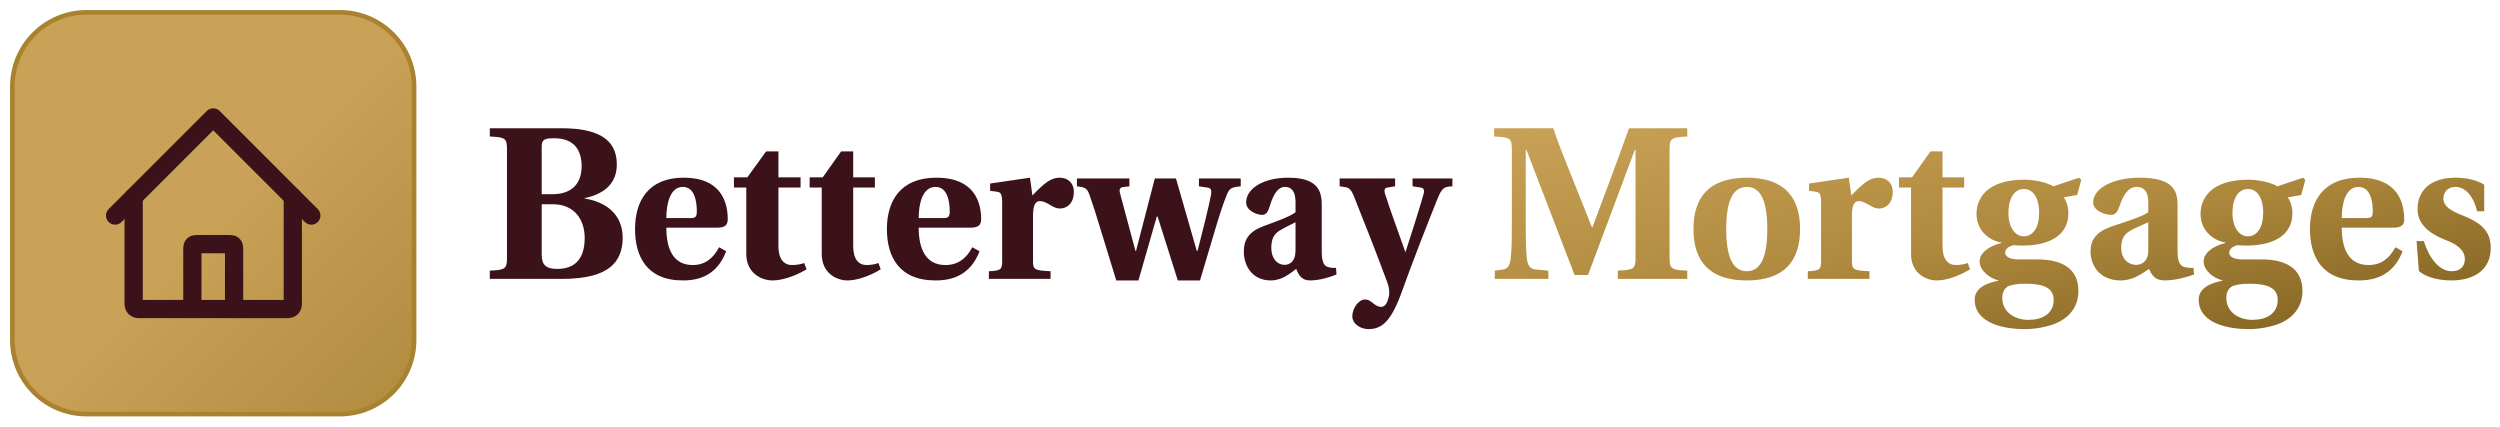
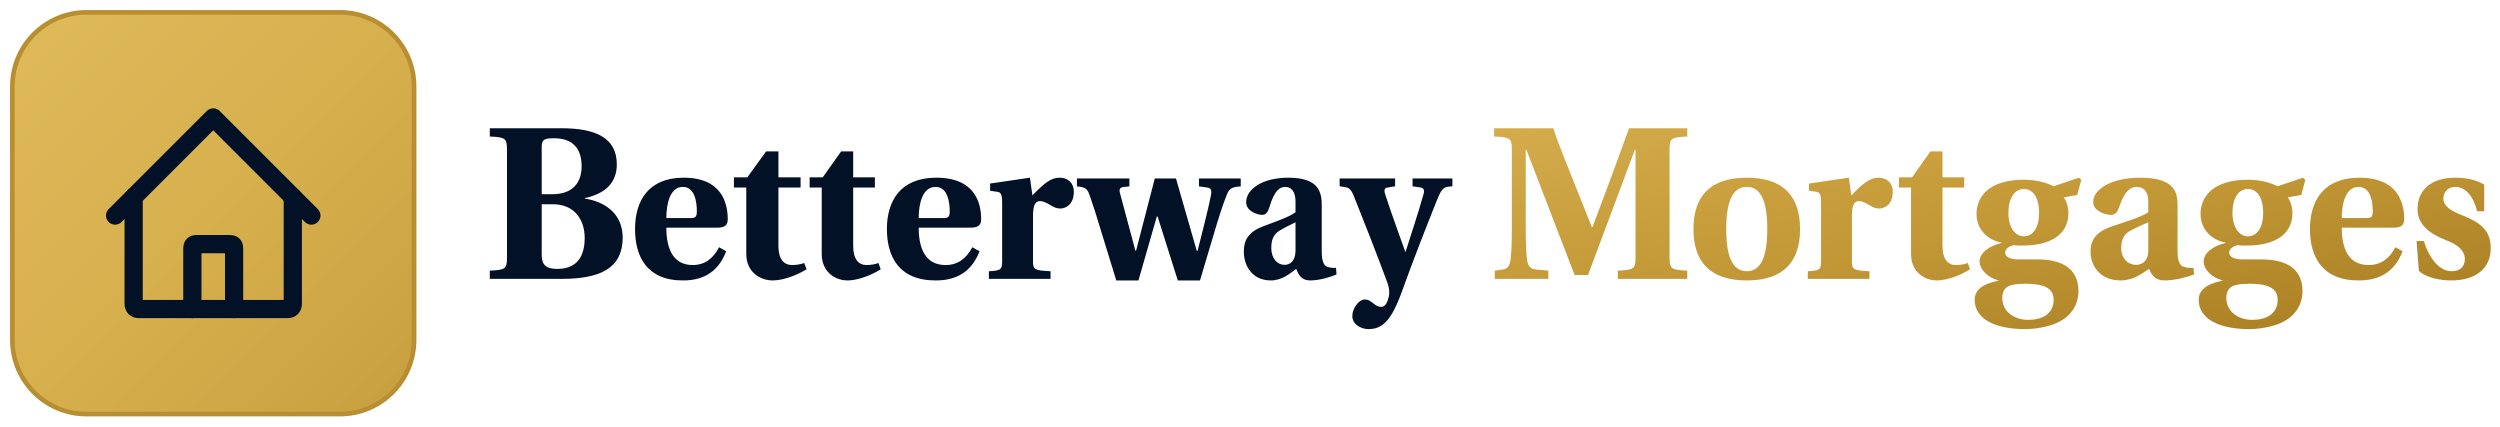
<svg xmlns="http://www.w3.org/2000/svg" viewBox="126 236 1618 276" width="1618" height="276" shape-rendering="geometricPrecision">
  <defs>
    <linearGradient id="sovereignGold_05_Master_Logo_Daylight_Navy_and_Gold_Transparent" x1="0%" y1="0%" x2="100%" y2="100%">
-       <stop offset="0%" stop-color="#C9A257" />
-       <stop offset="50%" stop-color="#C9A257" />
-       <stop offset="100%" stop-color="#B08A3E" />
+       <stop offset="0%" stop-color="#DFBA5B" />
+       <stop offset="50%" stop-color="#D7B04E" />
+       <stop offset="100%" stop-color="#C89F3F" />
    </linearGradient>
    <linearGradient id="brushedGold_05_Master_Logo_Daylight_Navy_and_Gold_Transparent" x1="0%" y1="0%" x2="100%" y2="100%">
-       <stop offset="0%" stop-color="#ECD9A6" />
-       <stop offset="35%" stop-color="#C9A257" />
-       <stop offset="70%" stop-color="#B08A3E" />
-       <stop offset="100%" stop-color="#7D5F1F" />
+       <stop offset="0%" stop-color="#F6E2A4" />
+       <stop offset="35%" stop-color="#DFB859" />
+       <stop offset="70%" stop-color="#C59B3B" />
+       <stop offset="100%" stop-color="#9E7622" />
    </linearGradient>
    <linearGradient id="daylightGold_05_Master_Logo_Daylight_Navy_and_Gold_Transparent" x1="0%" y1="0%" x2="100%" y2="100%">
-       <stop offset="0%" stop-color="#C9A257" />
-       <stop offset="50%" stop-color="#B08A3E" />
-       <stop offset="100%" stop-color="#7D5F1F" />
+       <stop offset="0%" stop-color="#D4AC4B" />
+       <stop offset="50%" stop-color="#C29736" />
+       <stop offset="100%" stop-color="#A67C21" />
    </linearGradient>
    <radialGradient id="midnightNavyBg_05_Master_Logo_Daylight_Navy_and_Gold_Transparent" cx="50%" cy="45%" r="75%">
-       <stop offset="0%" stop-color="#4A1520" />
-       <stop offset="65%" stop-color="#3B1219" />
-       <stop offset="100%" stop-color="#2A0B10" />
+       <stop offset="0%" stop-color="#051B38" />
+       <stop offset="65%" stop-color="#021125" />
+       <stop offset="100%" stop-color="#010A17" />
    </radialGradient>
  </defs>
  <g transform="translate(0.00, 21.00)">
    <g>
-       <rect x="134.00" y="223.00" width="260.00" height="260.00" rx="48.00" fill="url(#sovereignGold_05_Master_Logo_Daylight_Navy_and_Gold_Transparent)" stroke="#A8822F" stroke-width="3" />
-       <g fill="none" stroke="#3B1219" stroke-width="11.80" stroke-linecap="round" stroke-linejoin="round">
+       <rect x="134.00" y="223.00" width="260.00" height="260.00" rx="48.00" fill="url(#sovereignGold_05_Master_Logo_Daylight_Navy_and_Gold_Transparent)" stroke="#B88E30" stroke-width="3" />
+       <g fill="none" stroke="#021125" stroke-width="11.80" stroke-linecap="round" stroke-linejoin="round">
        <path d="M 200.50,354.50 L 264.00,291.00 L 327.50,354.50" />
        <path d="M 212.50,342.50 L 212.50,411.50 Q 212.50,415.00 216.00,415.00 L 312.00,415.00 Q 315.50,415.00 315.50,411.50 L 315.50,342.50" />
        <path d="M 250.50,415.00 L 250.50,375.50 Q 250.50,373.00 253.00,373.00 L 275.00,373.00 Q 277.50,373.00 277.50,375.50 L 277.50,415.00" />
      </g>
    </g>
-     <path d="M 476.59,347.18 L 483.75,347.18 C 497.80,347.18 504.41,357.17 504.41,369.02 C 504.41,384.10 496.55,389.03 486.71,389.03 C 479.69,389.03 476.59,386.76 476.59,379.87 L 476.59,347.18 Z M 476.59,309.69 C 476.59,304.91 479.12,304.49 484.74,304.49 C 497.38,304.49 502.43,311.96 502.43,322.52 C 502.43,332.94 496.97,340.69 483.46,340.69 L 476.59,340.69 L 476.59,309.69 Z M 443.00,298.00 L 443.00,303.35 C 452.99,303.79 454.11,304.49 454.11,311.67 L 454.11,381.83 C 454.11,389.03 452.99,389.73 443.00,390.15 L 443.00,395.50 L 489.37,395.50 C 505.40,395.50 515.08,392.68 520.99,387.88 C 526.76,383.24 529.00,376.48 529.00,368.86 C 529.00,353.23 517.47,345.48 504.41,343.50 L 504.41,343.24 C 518.18,340.27 525.20,332.94 525.20,321.40 C 525.20,304.21 511.57,298.00 489.37,298.00 L 443.00,298.00 Z M 591.39,375.01 C 587.56,382.39 582.09,386.53 574.33,386.53 C 561.59,386.53 557.25,375.92 557.25,362.34 L 590.11,362.34 C 594.71,362.34 597.00,361.05 597.00,356.90 C 597.00,346.31 593.06,330.00 568.45,330.00 C 545.52,330.00 537.00,345.14 537.00,363.25 C 537.00,380.83 544.50,396.62 568.21,396.50 C 583.36,396.50 591.64,389.00 595.98,377.60 L 591.39,375.01 Z M 557.25,356.13 C 557.25,346.82 559.67,335.96 567.96,335.96 C 575.72,335.96 576.99,345.79 576.99,351.87 C 576.99,355.37 575.98,356.13 573.05,356.13 L 557.25,356.13 Z M 644.14,336.39 L 644.14,329.75 L 629.80,329.75 L 629.80,313.00 L 621.81,313.00 L 609.68,329.75 L 601.00,329.75 L 601.00,336.39 L 608.99,336.39 L 608.99,379.34 C 608.99,391.45 618.36,396.50 626.09,396.50 C 631.74,396.50 640.29,393.97 648.00,389.31 L 646.49,385.20 C 644.55,385.99 641.67,386.53 638.63,386.53 C 633.40,386.53 629.80,382.81 629.80,374.29 L 629.80,336.39 L 644.14,336.39 Z M 692.23,336.39 L 692.23,329.75 L 678.19,329.75 L 678.19,313.00 L 670.36,313.00 L 658.50,329.75 L 650.00,329.75 L 650.00,336.39 L 657.82,336.39 L 657.82,379.34 C 657.82,391.45 666.99,396.50 674.56,396.50 C 680.08,396.50 688.45,393.97 696.00,389.31 L 694.52,385.20 C 692.63,385.99 689.80,386.53 686.83,386.53 C 681.71,386.53 678.19,382.81 678.19,374.29 L 678.19,336.39 L 692.23,336.39 Z M 755.29,375.01 C 751.41,382.39 745.84,386.53 737.95,386.53 C 725.00,386.53 720.58,375.92 720.58,362.34 L 754.00,362.34 C 758.67,362.34 761.00,361.05 761.00,356.90 C 761.00,346.31 756.99,330.00 731.98,330.00 C 708.66,330.00 700.00,345.14 700.00,363.25 C 700.00,380.83 707.63,396.62 731.73,396.50 C 747.14,396.50 755.56,389.00 759.97,377.60 L 755.29,375.01 Z M 720.58,356.13 C 720.58,346.82 723.05,335.96 731.47,335.96 C 739.36,335.96 740.66,345.79 740.66,351.87 C 740.66,355.37 739.63,356.13 736.65,356.13 L 720.58,356.13 Z M 794.56,354.93 C 794.56,348.14 795.89,345.15 799.05,345.15 C 801.17,345.15 803.16,346.19 806.07,347.88 C 807.78,348.92 809.62,349.96 812.14,349.96 C 814.78,349.96 817.43,348.53 818.87,346.57 C 820.34,344.62 821.00,342.01 821.00,339.13 C 821.00,333.53 817.30,330.00 811.75,330.00 C 806.19,330.00 801.83,333.53 794.17,341.48 L 792.58,330.00 L 766.81,333.79 L 766.81,338.48 L 771.43,339.13 C 773.54,339.40 774.59,340.58 774.59,345.80 L 774.59,384.15 C 774.59,389.63 773.54,390.16 766.00,390.55 L 766.00,395.50 L 805.92,395.50 L 805.92,390.55 C 795.74,390.02 794.56,389.63 794.56,384.15 L 794.56,354.93 Z M 823.00,330.50 L 823.00,335.61 C 828.22,336.16 829.65,336.83 831.22,341.40 C 834.10,349.63 834.87,352.32 837.48,360.81 L 848.45,396.50 L 862.81,396.50 L 874.68,355.14 L 875.21,355.14 L 888.27,396.50 L 902.63,396.50 L 912.03,364.97 C 914.76,355.69 917.52,347.21 919.47,342.35 C 921.43,337.11 922.33,336.16 929.00,335.61 L 929.00,330.50 L 901.97,330.50 L 901.97,335.61 L 907.58,336.43 C 909.93,336.83 910.19,338.31 909.81,340.88 C 908.62,347.61 904.32,364.72 901.06,377.37 L 900.55,377.37 L 887.09,330.50 L 873.38,330.50 L 861.24,377.37 L 860.86,377.37 L 850.94,340.33 C 850.15,337.36 850.68,336.29 853.29,336.01 L 856.94,335.61 L 856.94,330.50 L 823.00,330.50 Z M 990.66,388.35 C 989.16,388.48 986.85,388.35 985.12,387.71 C 983.63,387.18 981.43,385.63 981.43,378.01 L 981.43,348.11 C 981.43,340.09 980.27,330.00 959.85,330.00 C 942.90,330.00 932.51,337.50 932.51,345.91 C 932.51,351.73 939.89,354.07 942.90,354.07 C 945.42,354.07 946.70,351.99 947.62,348.90 C 950.85,337.90 954.55,335.96 957.77,335.96 C 961.13,335.96 964.46,338.15 964.46,345.52 L 964.46,352.38 C 960.42,355.49 950.74,358.72 943.24,361.57 C 934.12,365.07 931.00,370.36 931.00,377.74 C 931.00,387.44 936.77,396.50 948.43,396.50 C 955.81,396.50 960.89,391.97 964.93,389.00 C 966.43,393.00 968.39,396.50 973.93,396.50 C 979.93,396.50 987.20,394.30 991.00,392.62 L 990.66,388.35 Z M 964.46,377.60 C 964.25,384.59 960.42,386.41 957.32,386.41 C 952.81,386.41 948.78,382.39 948.78,375.54 C 948.78,369.46 950.62,366.48 954.08,364.28 C 957.66,362.08 961.70,360.28 964.46,358.84 L 964.46,377.60 Z M 1040.20,330.50 L 1040.20,335.56 L 1045.48,336.37 C 1047.26,336.62 1048.04,337.83 1047.40,340.36 C 1043.81,353.02 1039.70,365.40 1035.71,377.91 L 1035.47,377.91 C 1031.22,365.67 1026.49,353.27 1022.50,340.76 C 1021.60,338.10 1022.00,336.62 1024.05,336.37 L 1028.92,335.56 L 1028.92,330.50 L 993.00,330.50 L 993.00,335.56 L 997.23,336.22 C 999.15,336.62 1000.70,338.10 1002.12,341.70 C 1009.56,360.20 1017.25,379.91 1024.05,398.30 C 1025.07,400.97 1025.45,404.42 1024.81,407.08 C 1024.05,410.14 1022.89,413.62 1019.82,413.62 C 1018.40,413.62 1016.73,412.95 1015.19,411.62 C 1012.76,409.75 1011.60,408.81 1009.42,408.81 C 1005.33,408.81 1001.22,414.54 1001.22,419.61 C 1001.22,424.80 1006.73,428.00 1011.60,428.00 C 1020.46,428.00 1026.35,422.94 1033.29,403.76 C 1040.72,383.11 1048.42,363.53 1056.00,344.49 C 1058.30,338.76 1059.71,336.22 1063.29,335.83 L 1066.00,335.56 L 1066.00,330.50 L 1040.20,330.50 Z" fill="#3B1219" fill-rule="evenodd" />
+     <path d="M 476.59,347.18 L 483.75,347.18 C 497.80,347.18 504.41,357.17 504.41,369.02 C 504.41,384.10 496.55,389.03 486.71,389.03 C 479.69,389.03 476.59,386.76 476.59,379.87 L 476.59,347.18 Z M 476.59,309.69 C 476.59,304.91 479.12,304.49 484.74,304.49 C 497.38,304.49 502.43,311.96 502.43,322.52 C 502.43,332.94 496.97,340.69 483.46,340.69 L 476.59,340.69 L 476.59,309.69 Z M 443.00,298.00 L 443.00,303.35 C 452.99,303.79 454.11,304.49 454.11,311.67 L 454.11,381.83 C 454.11,389.03 452.99,389.73 443.00,390.15 L 443.00,395.50 L 489.37,395.50 C 505.40,395.50 515.08,392.68 520.99,387.88 C 526.76,383.24 529.00,376.48 529.00,368.86 C 529.00,353.23 517.47,345.48 504.41,343.50 L 504.41,343.24 C 518.18,340.27 525.20,332.94 525.20,321.40 C 525.20,304.21 511.57,298.00 489.37,298.00 L 443.00,298.00 Z M 591.39,375.01 C 587.56,382.39 582.09,386.53 574.33,386.53 C 561.59,386.53 557.25,375.92 557.25,362.34 L 590.11,362.34 C 594.71,362.34 597.00,361.05 597.00,356.90 C 597.00,346.31 593.06,330.00 568.45,330.00 C 545.52,330.00 537.00,345.14 537.00,363.25 C 537.00,380.83 544.50,396.62 568.21,396.50 C 583.36,396.50 591.64,389.00 595.98,377.60 L 591.39,375.01 Z M 557.25,356.13 C 557.25,346.82 559.67,335.96 567.96,335.96 C 575.72,335.96 576.99,345.79 576.99,351.87 C 576.99,355.37 575.98,356.13 573.05,356.13 L 557.25,356.13 Z M 644.14,336.39 L 644.14,329.75 L 629.80,329.75 L 629.80,313.00 L 621.81,313.00 L 609.68,329.75 L 601.00,329.75 L 601.00,336.39 L 608.99,336.39 L 608.99,379.34 C 608.99,391.45 618.36,396.50 626.09,396.50 C 631.74,396.50 640.29,393.97 648.00,389.31 L 646.49,385.20 C 644.55,385.99 641.67,386.53 638.63,386.53 C 633.40,386.53 629.80,382.81 629.80,374.29 L 629.80,336.39 L 644.14,336.39 Z M 692.23,336.39 L 692.23,329.75 L 678.19,329.75 L 678.19,313.00 L 670.36,313.00 L 658.50,329.75 L 650.00,329.75 L 650.00,336.39 L 657.82,336.39 L 657.82,379.34 C 657.82,391.45 666.99,396.50 674.56,396.50 C 680.08,396.50 688.45,393.97 696.00,389.31 L 694.52,385.20 C 692.63,385.99 689.80,386.53 686.83,386.53 C 681.71,386.53 678.19,382.81 678.19,374.29 L 678.19,336.39 L 692.23,336.39 Z M 755.29,375.01 C 751.41,382.39 745.84,386.53 737.95,386.53 C 725.00,386.53 720.58,375.92 720.58,362.34 L 754.00,362.34 C 758.67,362.34 761.00,361.05 761.00,356.90 C 761.00,346.31 756.99,330.00 731.98,330.00 C 708.66,330.00 700.00,345.14 700.00,363.25 C 700.00,380.83 707.63,396.62 731.73,396.50 C 747.14,396.50 755.56,389.00 759.97,377.60 L 755.29,375.01 Z M 720.58,356.13 C 720.58,346.82 723.05,335.96 731.47,335.96 C 739.36,335.96 740.66,345.79 740.66,351.87 C 740.66,355.37 739.63,356.13 736.65,356.13 L 720.58,356.13 Z M 794.56,354.93 C 794.56,348.14 795.89,345.15 799.05,345.15 C 801.17,345.15 803.16,346.19 806.07,347.88 C 807.78,348.92 809.62,349.96 812.14,349.96 C 814.78,349.96 817.43,348.53 818.87,346.57 C 820.34,344.62 821.00,342.01 821.00,339.13 C 821.00,333.53 817.30,330.00 811.75,330.00 C 806.19,330.00 801.83,333.53 794.17,341.48 L 792.58,330.00 L 766.81,333.79 L 766.81,338.48 L 771.43,339.13 C 773.54,339.40 774.59,340.58 774.59,345.80 L 774.59,384.15 C 774.59,389.63 773.54,390.16 766.00,390.55 L 766.00,395.50 L 805.92,395.50 L 805.92,390.55 C 795.74,390.02 794.56,389.63 794.56,384.15 L 794.56,354.93 Z M 823.00,330.50 L 823.00,335.61 C 828.22,336.16 829.65,336.83 831.22,341.40 C 834.10,349.63 834.87,352.32 837.48,360.81 L 848.45,396.50 L 862.81,396.50 L 874.68,355.14 L 875.21,355.14 L 888.27,396.50 L 902.63,396.50 L 912.03,364.97 C 914.76,355.69 917.52,347.21 919.47,342.35 C 921.43,337.11 922.33,336.16 929.00,335.61 L 929.00,330.50 L 901.97,330.50 L 901.97,335.61 L 907.58,336.43 C 909.93,336.83 910.19,338.31 909.81,340.88 C 908.62,347.61 904.32,364.72 901.06,377.37 L 900.55,377.37 L 887.09,330.50 L 873.38,330.50 L 861.24,377.37 L 860.86,377.37 L 850.94,340.33 C 850.15,337.36 850.68,336.29 853.29,336.01 L 856.94,335.61 L 856.94,330.50 L 823.00,330.50 Z M 990.66,388.35 C 989.16,388.48 986.85,388.35 985.12,387.71 C 983.63,387.18 981.43,385.63 981.43,378.01 L 981.43,348.11 C 981.43,340.09 980.27,330.00 959.85,330.00 C 942.90,330.00 932.51,337.50 932.51,345.91 C 932.51,351.73 939.89,354.07 942.90,354.07 C 945.42,354.07 946.70,351.99 947.62,348.90 C 950.85,337.90 954.55,335.96 957.77,335.96 C 961.13,335.96 964.46,338.15 964.46,345.52 L 964.46,352.38 C 960.42,355.49 950.74,358.72 943.24,361.57 C 934.12,365.07 931.00,370.36 931.00,377.74 C 931.00,387.44 936.77,396.50 948.43,396.50 C 955.81,396.50 960.89,391.97 964.93,389.00 C 966.43,393.00 968.39,396.50 973.93,396.50 C 979.93,396.50 987.20,394.30 991.00,392.62 L 990.66,388.35 Z M 964.46,377.60 C 964.25,384.59 960.42,386.41 957.32,386.41 C 952.81,386.41 948.78,382.39 948.78,375.54 C 948.78,369.46 950.62,366.48 954.08,364.28 C 957.66,362.08 961.70,360.28 964.46,358.84 L 964.46,377.60 Z M 1040.20,330.50 L 1040.20,335.56 L 1045.48,336.37 C 1047.26,336.62 1048.04,337.83 1047.40,340.36 C 1043.81,353.02 1039.70,365.40 1035.71,377.91 L 1035.47,377.91 C 1031.22,365.67 1026.49,353.27 1022.50,340.76 C 1021.60,338.10 1022.00,336.62 1024.05,336.37 L 1028.92,335.56 L 1028.92,330.50 L 993.00,330.50 L 993.00,335.56 L 997.23,336.22 C 999.15,336.62 1000.70,338.10 1002.12,341.70 C 1009.56,360.20 1017.25,379.91 1024.05,398.30 C 1025.07,400.97 1025.45,404.42 1024.81,407.08 C 1024.05,410.14 1022.89,413.62 1019.82,413.62 C 1018.40,413.62 1016.73,412.95 1015.19,411.62 C 1012.76,409.75 1011.60,408.81 1009.42,408.81 C 1005.33,408.81 1001.22,414.54 1001.22,419.61 C 1001.22,424.80 1006.73,428.00 1011.60,428.00 C 1020.46,428.00 1026.35,422.94 1033.29,403.76 C 1040.72,383.11 1048.42,363.53 1056.00,344.49 C 1058.30,338.76 1059.71,336.22 1063.29,335.83 L 1066.00,335.56 L 1066.00,330.50 L 1040.20,330.50 Z" fill="#021125" fill-rule="evenodd" />
    <path d="M 1218.00,395.50 L 1218.00,390.15 C 1207.71,389.73 1206.54,389.03 1206.54,381.83 L 1206.54,311.67 C 1206.54,304.49 1207.71,303.79 1218.00,303.35 L 1218.00,298.00 L 1180.30,298.00 C 1177.83,304.76 1172.91,318.58 1168.99,329.00 L 1156.67,361.97 L 1156.24,361.97 L 1138.97,318.72 C 1136.50,312.38 1133.17,304.05 1131.29,298.00 L 1093.00,298.00 L 1093.00,303.35 C 1103.31,303.79 1104.46,304.49 1104.46,311.67 L 1104.46,359.99 C 1104.46,371.55 1104.31,377.05 1103.74,381.98 C 1103.31,386.91 1101.86,389.03 1098.51,389.45 L 1093.43,390.15 L 1093.43,395.50 L 1128.10,395.50 L 1128.10,390.15 L 1120.26,389.45 C 1116.20,389.16 1114.62,386.91 1114.18,381.98 C 1113.60,376.90 1113.46,371.42 1113.46,359.99 L 1113.46,311.96 L 1113.89,311.96 L 1145.07,392.97 L 1153.77,392.97 L 1184.06,311.96 L 1184.51,311.96 L 1184.51,381.83 C 1184.51,389.03 1183.33,389.73 1173.05,390.15 L 1173.05,395.50 L 1218.00,395.50 Z M 1256.56,330.00 C 1232.26,330.00 1222.00,342.55 1222.00,363.25 C 1222.00,383.95 1232.26,396.50 1256.56,396.50 C 1280.74,396.50 1291.00,383.95 1291.00,363.25 C 1291.00,342.55 1280.74,330.00 1256.56,330.00 Z M 1243.21,363.25 C 1243.21,345.91 1247.09,335.96 1256.56,335.96 C 1265.91,335.96 1269.79,345.91 1269.79,363.25 C 1269.79,380.59 1265.91,390.54 1256.56,390.54 C 1247.09,390.54 1243.21,380.59 1243.21,363.25 Z M 1324.56,354.93 C 1324.56,348.14 1325.89,345.15 1329.05,345.15 C 1331.17,345.15 1333.16,346.19 1336.07,347.88 C 1337.78,348.92 1339.62,349.96 1342.14,349.96 C 1344.78,349.96 1347.43,348.53 1348.87,346.57 C 1350.34,344.62 1351.00,342.01 1351.00,339.13 C 1351.00,333.53 1347.30,330.00 1341.75,330.00 C 1336.19,330.00 1331.83,333.53 1324.17,341.48 L 1322.58,330.00 L 1296.81,333.79 L 1296.81,338.48 L 1301.43,339.13 C 1303.54,339.40 1304.59,340.58 1304.59,345.80 L 1304.59,384.15 C 1304.59,389.63 1303.54,390.16 1296.00,390.55 L 1296.00,395.50 L 1335.92,395.50 L 1335.92,390.55 C 1325.74,390.02 1324.56,389.63 1324.56,384.15 L 1324.56,354.93 Z M 1397.23,336.39 L 1397.23,329.75 L 1383.19,329.75 L 1383.19,313.00 L 1375.36,313.00 L 1363.50,329.75 L 1355.00,329.75 L 1355.00,336.39 L 1362.82,336.39 L 1362.82,379.34 C 1362.82,391.45 1371.99,396.50 1379.56,396.50 C 1385.08,396.50 1393.45,393.97 1401.00,389.31 L 1399.52,385.20 C 1397.63,385.99 1394.80,386.53 1391.83,386.53 C 1386.71,386.53 1383.19,382.81 1383.19,374.29 L 1383.19,336.39 L 1397.23,336.39 Z M 1432.60,382.90 C 1426.12,382.90 1423.74,380.83 1423.74,378.47 C 1423.74,375.63 1427.18,374.07 1429.04,373.68 C 1431.55,373.92 1433.53,373.92 1435.13,373.92 C 1450.75,373.92 1464.66,368.34 1464.66,352.89 C 1464.66,348.99 1463.34,344.95 1461.62,342.73 L 1470.35,341.19 L 1473.00,331.44 L 1471.55,330.00 L 1454.99,335.58 C 1450.63,333.13 1443.20,331.30 1436.06,331.30 C 1412.22,331.30 1405.20,343.26 1405.20,353.39 C 1405.20,364.18 1413.27,370.67 1421.34,371.97 L 1421.34,372.24 C 1412.73,374.33 1407.19,379.00 1407.19,384.20 C 1407.19,389.92 1413.54,395.12 1419.36,396.42 L 1419.36,396.67 C 1413.81,397.84 1404.00,400.32 1404.00,409.01 C 1404.00,421.77 1417.78,428.00 1436.72,428.00 C 1442.54,428.00 1452.22,426.70 1458.84,423.19 C 1466.13,419.41 1471.16,412.67 1471.16,403.31 C 1471.16,387.71 1458.84,382.90 1444.94,382.90 L 1432.60,382.90 Z M 1425.85,353.01 C 1425.85,341.96 1430.61,337.29 1435.91,337.29 C 1441.09,337.29 1445.72,341.96 1445.72,352.89 C 1445.72,362.10 1441.87,367.95 1435.79,367.95 C 1430.10,367.95 1425.85,361.98 1425.85,353.01 Z M 1436.84,398.62 C 1448.10,398.62 1455.12,401.09 1455.12,409.01 C 1455.12,418.25 1447.59,422.01 1438.71,422.01 C 1429.83,422.01 1421.88,416.95 1421.88,407.71 C 1421.88,404.08 1423.33,401.87 1425.19,400.57 C 1427.06,399.41 1431.03,398.62 1436.84,398.62 Z M 1545.62,388.35 C 1543.95,388.48 1541.37,388.35 1539.44,387.71 C 1537.77,387.18 1535.31,385.63 1535.31,378.01 L 1535.31,348.11 C 1535.31,340.09 1534.02,330.00 1511.21,330.00 C 1492.29,330.00 1480.69,337.50 1480.69,345.91 C 1480.69,351.73 1488.93,354.07 1492.29,354.07 C 1495.11,354.07 1496.54,351.99 1497.56,348.90 C 1501.17,337.90 1505.29,335.96 1508.90,335.96 C 1512.64,335.96 1516.37,338.15 1516.37,345.52 L 1516.37,352.38 C 1511.86,355.49 1501.04,358.72 1492.67,361.57 C 1482.48,365.07 1479.00,370.36 1479.00,377.74 C 1479.00,387.44 1485.44,396.50 1498.47,396.50 C 1506.70,396.50 1512.38,391.97 1516.89,389.00 C 1518.56,393.00 1520.75,396.50 1526.93,396.50 C 1533.64,396.50 1541.75,394.30 1546.00,392.62 L 1545.62,388.35 Z M 1516.37,377.60 C 1516.12,384.59 1511.86,386.41 1508.39,386.41 C 1503.36,386.41 1498.85,382.39 1498.85,375.54 C 1498.85,369.46 1500.90,366.48 1504.77,364.28 C 1508.78,362.08 1513.29,360.28 1516.37,358.84 L 1516.37,377.60 Z M 1577.60,382.90 C 1571.12,382.90 1568.74,380.83 1568.74,378.47 C 1568.74,375.63 1572.18,374.07 1574.04,373.68 C 1576.55,373.92 1578.53,373.92 1580.13,373.92 C 1595.75,373.92 1609.66,368.34 1609.66,352.89 C 1609.66,348.99 1608.34,344.95 1606.62,342.73 L 1615.35,341.19 L 1618.00,331.44 L 1616.55,330.00 L 1599.99,335.58 C 1595.63,333.13 1588.20,331.30 1581.06,331.30 C 1557.22,331.30 1550.20,343.26 1550.20,353.39 C 1550.20,364.18 1558.27,370.67 1566.34,371.97 L 1566.34,372.24 C 1557.73,374.33 1552.19,379.00 1552.19,384.20 C 1552.19,389.92 1558.54,395.12 1564.36,396.42 L 1564.36,396.67 C 1558.81,397.84 1549.00,400.32 1549.00,409.01 C 1549.00,421.77 1562.78,428.00 1581.72,428.00 C 1587.54,428.00 1597.22,426.70 1603.84,423.19 C 1611.13,419.41 1616.16,412.67 1616.16,403.31 C 1616.16,387.71 1603.84,382.90 1589.94,382.90 L 1577.60,382.90 Z M 1570.85,353.01 C 1570.85,341.96 1575.61,337.29 1580.91,337.29 C 1586.09,337.29 1590.72,341.96 1590.72,352.89 C 1590.72,362.10 1586.87,367.95 1580.79,367.95 C 1575.10,367.95 1570.85,361.98 1570.85,353.01 Z M 1581.84,398.62 C 1593.10,398.62 1600.12,401.09 1600.12,409.01 C 1600.12,418.25 1592.59,422.01 1583.71,422.01 C 1574.83,422.01 1566.88,416.95 1566.88,407.71 C 1566.88,404.08 1568.33,401.87 1570.19,400.57 C 1572.06,399.41 1576.03,398.62 1581.84,398.62 Z M 1676.29,375.01 C 1672.41,382.39 1666.84,386.53 1658.95,386.53 C 1646.00,386.53 1641.58,375.92 1641.58,362.34 L 1675.00,362.34 C 1679.67,362.34 1682.00,361.05 1682.00,356.90 C 1682.00,346.31 1677.99,330.00 1652.98,330.00 C 1629.66,330.00 1621.00,345.14 1621.00,363.25 C 1621.00,380.83 1628.63,396.62 1652.73,396.50 C 1668.14,396.50 1676.56,389.00 1680.97,377.60 L 1676.29,375.01 Z M 1641.58,356.13 C 1641.58,346.82 1644.05,335.96 1652.47,335.96 C 1660.36,335.96 1661.66,345.79 1661.66,351.87 C 1661.66,355.37 1660.63,356.13 1657.65,356.13 L 1641.58,356.13 Z M 1691.49,390.29 C 1696.20,394.82 1705.50,396.50 1712.46,396.50 C 1727.57,396.50 1738.00,389.39 1738.00,375.42 C 1738.00,364.28 1731.30,358.99 1719.90,354.46 C 1712.69,351.73 1707.36,348.64 1707.36,343.46 C 1707.36,339.44 1710.10,335.96 1715.17,335.96 C 1721.51,335.96 1726.84,341.91 1729.20,351.73 L 1733.78,351.73 L 1733.78,334.53 C 1728.70,331.29 1721.63,330.00 1715.17,330.00 C 1700.06,330.00 1690.62,337.38 1690.62,350.44 C 1690.62,359.89 1697.95,366.10 1708.86,370.36 C 1715.17,372.69 1721.26,376.45 1721.26,382.65 C 1721.26,387.57 1718.16,390.54 1712.69,390.54 C 1704.51,390.54 1697.95,381.62 1694.71,371.01 L 1690.00,371.01 L 1691.49,390.29 Z" fill="url(#daylightGold_05_Master_Logo_Daylight_Navy_and_Gold_Transparent)" fill-rule="evenodd" />
  </g>
</svg>
